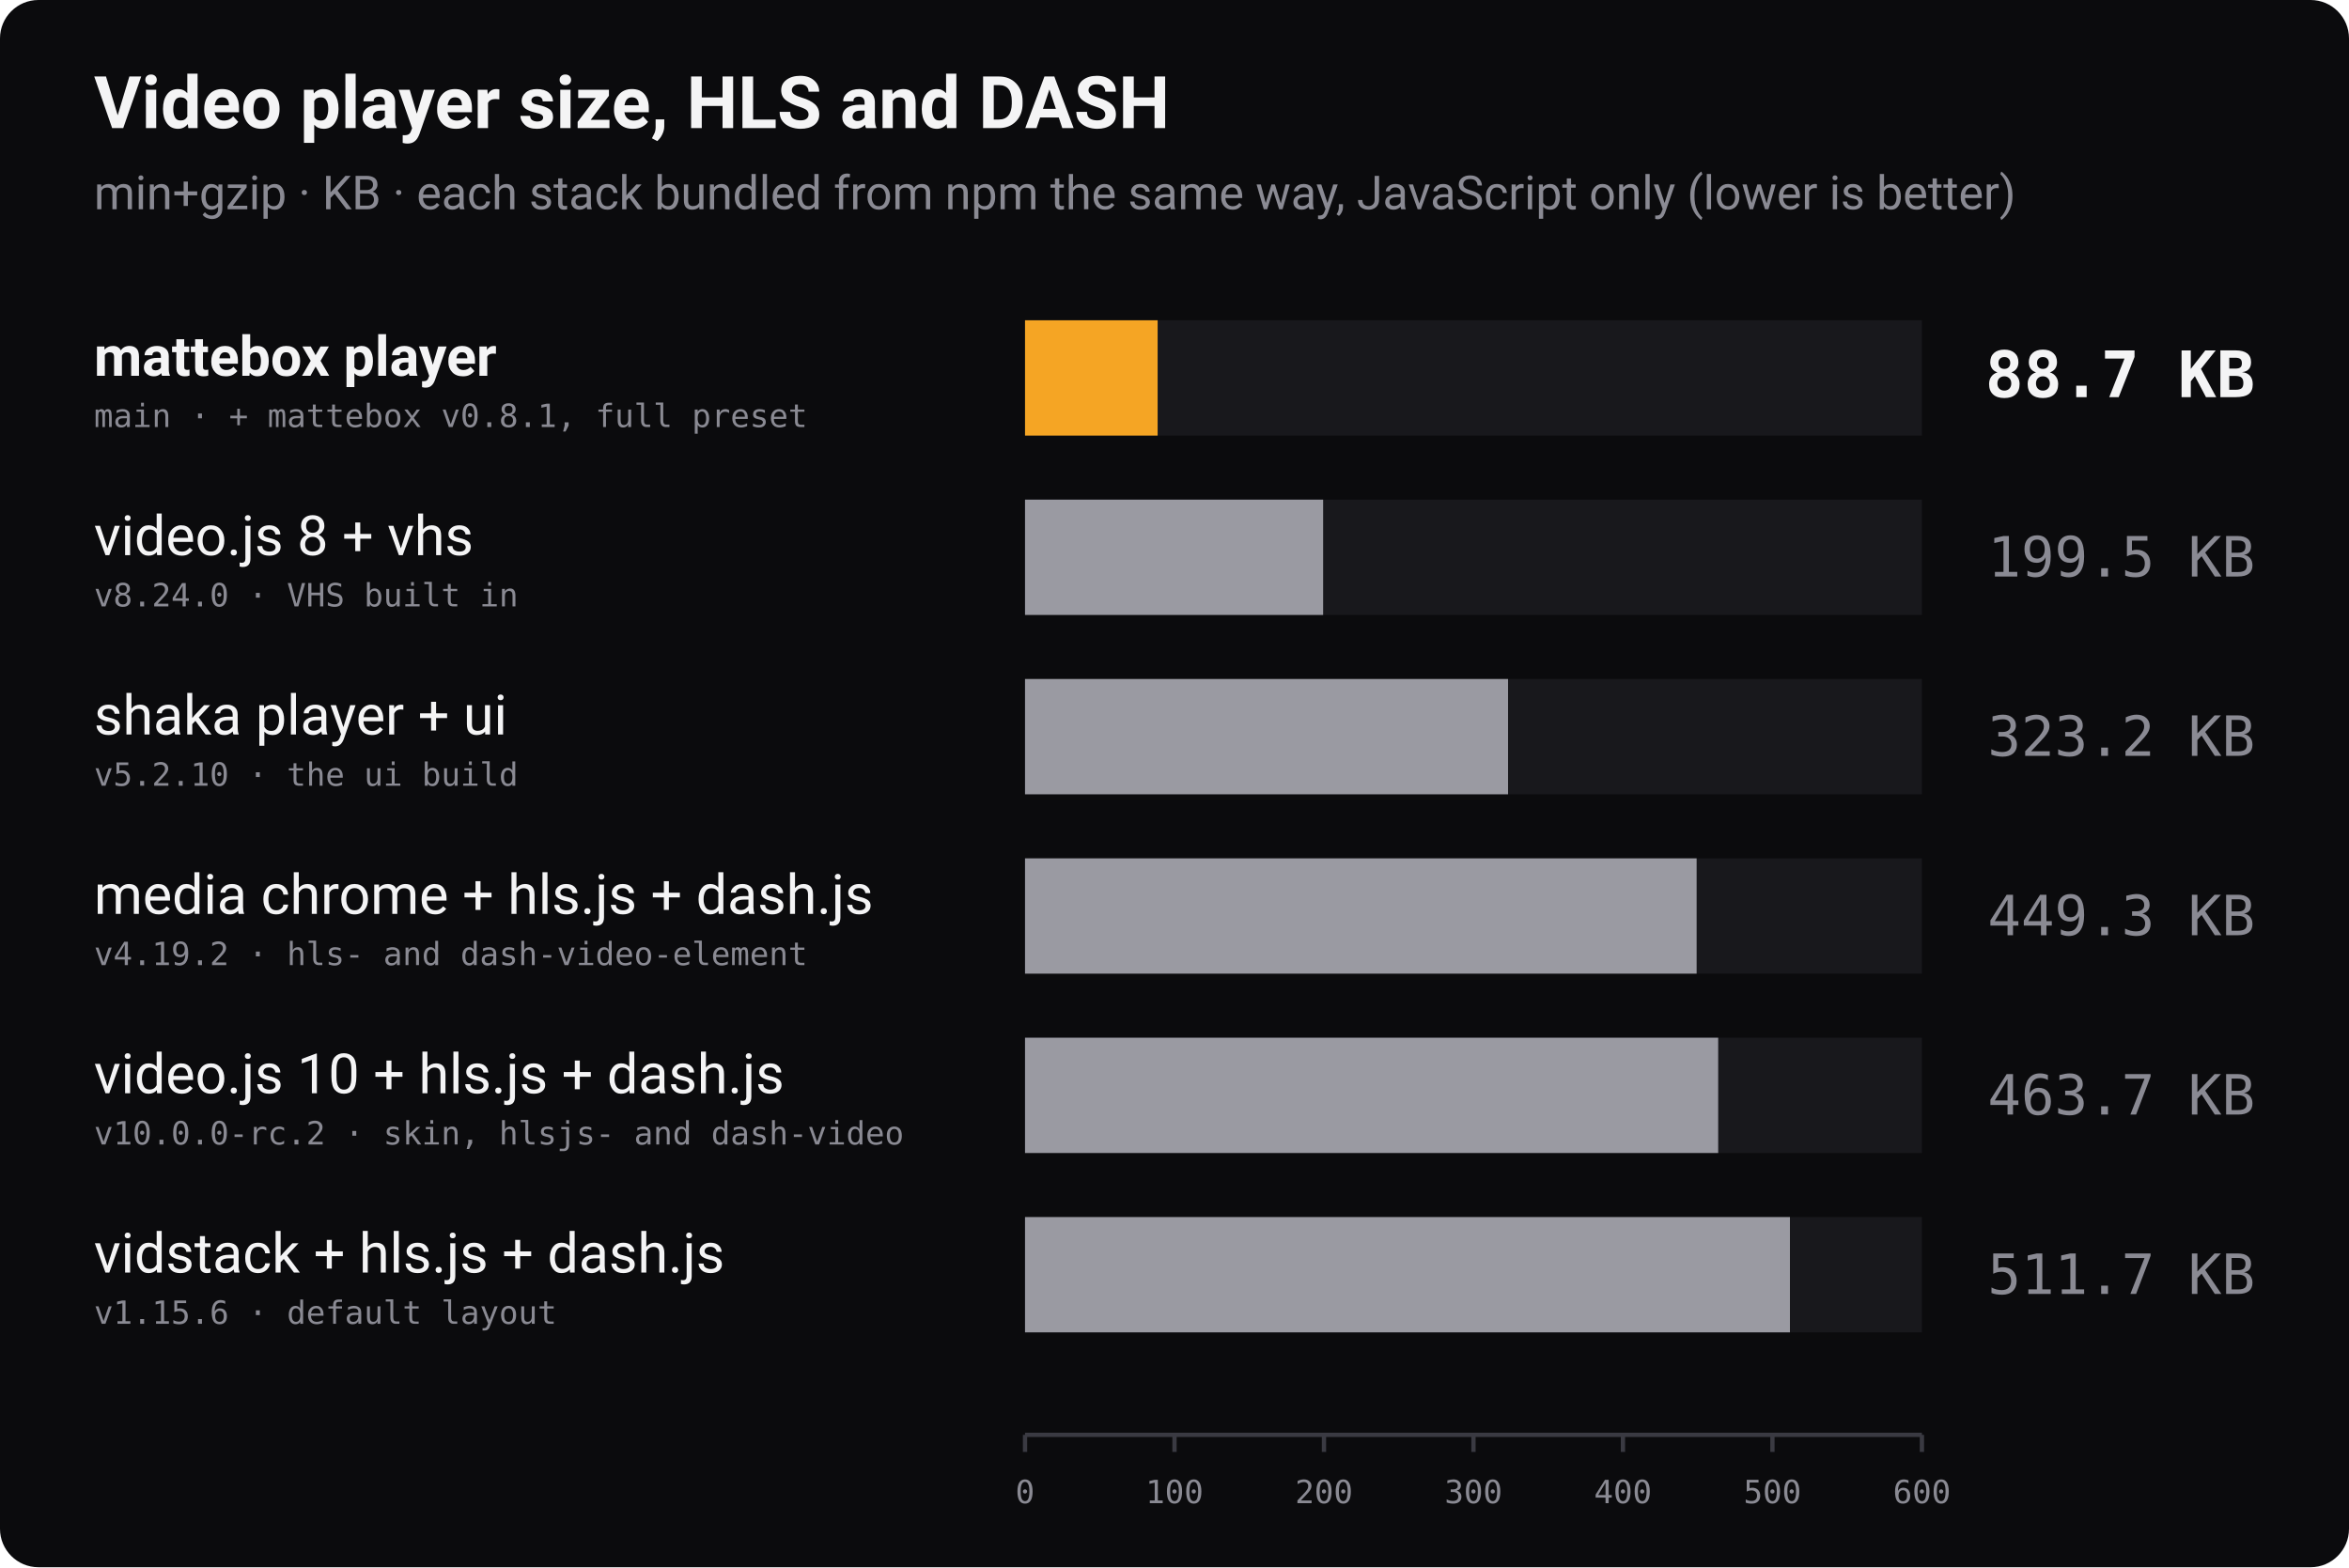
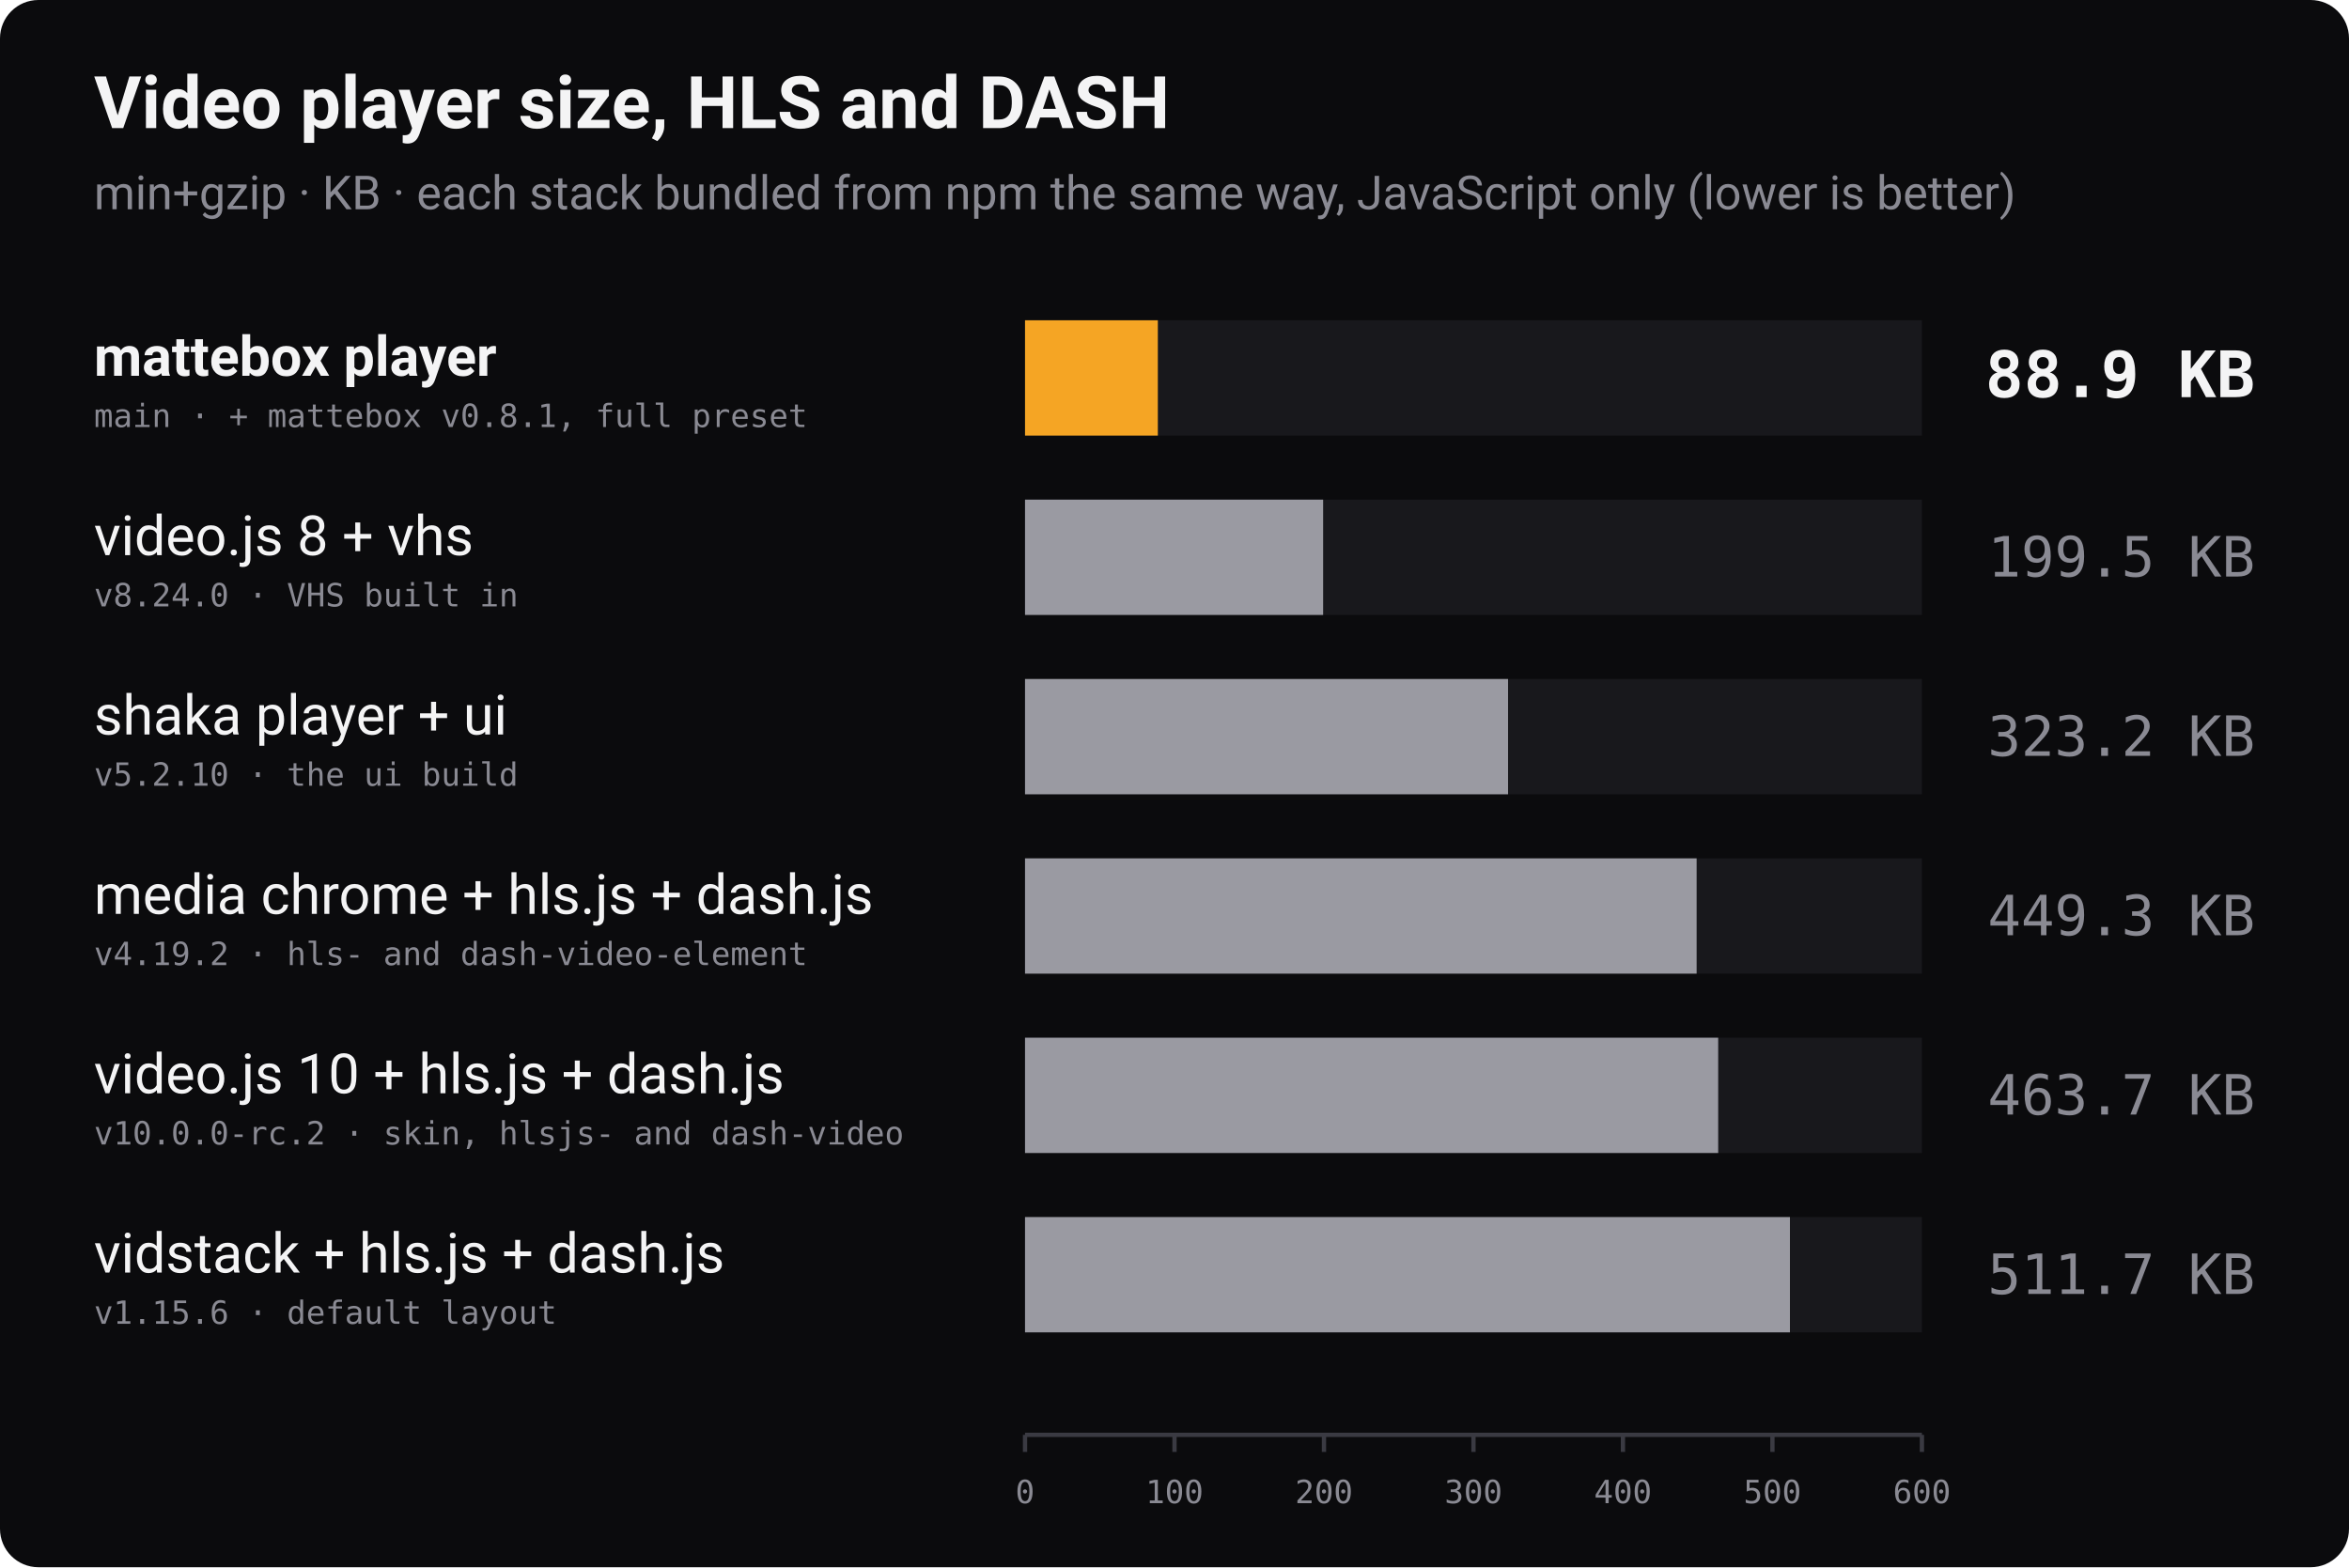
<svg xmlns="http://www.w3.org/2000/svg" width="1100" height="734" viewBox="0 0 1100 734" role="img" aria-label="Bundle size of video players with HLS and DASH playback, min+gzip, lower is better">
  <rect width="1100" height="734" rx="18" fill="#0b0b0d" />
  <text x="44" y="60" font-family="-apple-system, 'Segoe UI', Roboto, Helvetica, Arial, sans-serif" font-size="34" font-weight="700" fill="#f4f4f5">Video player size, HLS and DASH</text>
  <text x="44" y="98" font-family="-apple-system, 'Segoe UI', Roboto, Helvetica, Arial, sans-serif" font-size="22" fill="#8a8a93">min+gzip · KB · each stack bundled from npm the same way, JavaScript only (lower is better)</text>
  <text x="44" y="176" font-family="-apple-system, 'Segoe UI', Roboto, Helvetica, Arial, sans-serif" font-size="26" font-weight="700" fill="#f4f4f5">mattebox player</text>
  <text x="44" y="200" font-family="ui-monospace, 'SF Mono', Menlo, Consolas, monospace" font-size="15" fill="#8a8a93">main · + mattebox v0.8.1, full preset</text>
  <rect x="480" y="150" width="420" height="54" fill="#18181c" />
-   <rect x="480" y="150" width="62.1" height="54" fill="#f5a524" />
-   <text x="1056" y="186" text-anchor="end" font-family="ui-monospace, 'SF Mono', Menlo, Consolas, monospace" font-size="30" font-weight="700" fill="#f4f4f5">88.7 KB</text>
+   <rect x="480" y="150" width="62.2" height="54" fill="#f5a524" />
+   <text x="1056" y="186" text-anchor="end" font-family="ui-monospace, 'SF Mono', Menlo, Consolas, monospace" font-size="30" font-weight="700" fill="#f4f4f5">88.9 KB</text>
  <text x="44" y="260" font-family="-apple-system, 'Segoe UI', Roboto, Helvetica, Arial, sans-serif" font-size="26" font-weight="400" fill="#f4f4f5">video.js 8 + vhs</text>
  <text x="44" y="284" font-family="ui-monospace, 'SF Mono', Menlo, Consolas, monospace" font-size="15" fill="#8a8a93">v8.24.0 · VHS built in</text>
  <rect x="480" y="234" width="420" height="54" fill="#18181c" />
  <rect x="480" y="234" width="139.6" height="54" fill="#9a9aa2" />
  <text x="1056" y="270" text-anchor="end" font-family="ui-monospace, 'SF Mono', Menlo, Consolas, monospace" font-size="26" font-weight="400" fill="#8a8a93">199.5 KB</text>
  <text x="44" y="344" font-family="-apple-system, 'Segoe UI', Roboto, Helvetica, Arial, sans-serif" font-size="26" font-weight="400" fill="#f4f4f5">shaka player + ui</text>
  <text x="44" y="368" font-family="ui-monospace, 'SF Mono', Menlo, Consolas, monospace" font-size="15" fill="#8a8a93">v5.2.10 · the ui build</text>
  <rect x="480" y="318" width="420" height="54" fill="#18181c" />
  <rect x="480" y="318" width="226.2" height="54" fill="#9a9aa2" />
  <text x="1056" y="354" text-anchor="end" font-family="ui-monospace, 'SF Mono', Menlo, Consolas, monospace" font-size="26" font-weight="400" fill="#8a8a93">323.2 KB</text>
  <text x="44" y="428" font-family="-apple-system, 'Segoe UI', Roboto, Helvetica, Arial, sans-serif" font-size="26" font-weight="400" fill="#f4f4f5">media chrome + hls.js + dash.js</text>
  <text x="44" y="452" font-family="ui-monospace, 'SF Mono', Menlo, Consolas, monospace" font-size="15" fill="#8a8a93">v4.19.2 · hls- and dash-video-element</text>
  <rect x="480" y="402" width="420" height="54" fill="#18181c" />
  <rect x="480" y="402" width="314.5" height="54" fill="#9a9aa2" />
  <text x="1056" y="438" text-anchor="end" font-family="ui-monospace, 'SF Mono', Menlo, Consolas, monospace" font-size="26" font-weight="400" fill="#8a8a93">449.3 KB</text>
  <text x="44" y="512" font-family="-apple-system, 'Segoe UI', Roboto, Helvetica, Arial, sans-serif" font-size="26" font-weight="400" fill="#f4f4f5">video.js 10 + hls.js + dash.js</text>
  <text x="44" y="536" font-family="ui-monospace, 'SF Mono', Menlo, Consolas, monospace" font-size="15" fill="#8a8a93">v10.0.0-rc.2 · skin, hlsjs- and dash-video</text>
  <rect x="480" y="486" width="420" height="54" fill="#18181c" />
  <rect x="480" y="486" width="324.6" height="54" fill="#9a9aa2" />
  <text x="1056" y="522" text-anchor="end" font-family="ui-monospace, 'SF Mono', Menlo, Consolas, monospace" font-size="26" font-weight="400" fill="#8a8a93">463.7 KB</text>
  <text x="44" y="596" font-family="-apple-system, 'Segoe UI', Roboto, Helvetica, Arial, sans-serif" font-size="26" font-weight="400" fill="#f4f4f5">vidstack + hls.js + dash.js</text>
  <text x="44" y="620" font-family="ui-monospace, 'SF Mono', Menlo, Consolas, monospace" font-size="15" fill="#8a8a93">v1.15.6 · default layout</text>
  <rect x="480" y="570" width="420" height="54" fill="#18181c" />
  <rect x="480" y="570" width="358.2" height="54" fill="#9a9aa2" />
  <text x="1056" y="606" text-anchor="end" font-family="ui-monospace, 'SF Mono', Menlo, Consolas, monospace" font-size="26" font-weight="400" fill="#8a8a93">511.7 KB</text>
  <line x1="480" y1="672" x2="900" y2="672" stroke="#3a3a42" stroke-width="2" />
  <line x1="480.0" y1="672" x2="480.0" y2="680" stroke="#3a3a42" stroke-width="2" />
  <text x="480.0" y="704" text-anchor="middle" font-family="ui-monospace, 'SF Mono', Menlo, Consolas, monospace" font-size="15" fill="#8a8a93">0</text>
  <line x1="550.0" y1="672" x2="550.0" y2="680" stroke="#3a3a42" stroke-width="2" />
  <text x="550.0" y="704" text-anchor="middle" font-family="ui-monospace, 'SF Mono', Menlo, Consolas, monospace" font-size="15" fill="#8a8a93">100</text>
  <line x1="620.0" y1="672" x2="620.0" y2="680" stroke="#3a3a42" stroke-width="2" />
  <text x="620.0" y="704" text-anchor="middle" font-family="ui-monospace, 'SF Mono', Menlo, Consolas, monospace" font-size="15" fill="#8a8a93">200</text>
  <line x1="690.0" y1="672" x2="690.0" y2="680" stroke="#3a3a42" stroke-width="2" />
  <text x="690.0" y="704" text-anchor="middle" font-family="ui-monospace, 'SF Mono', Menlo, Consolas, monospace" font-size="15" fill="#8a8a93">300</text>
  <line x1="760.0" y1="672" x2="760.0" y2="680" stroke="#3a3a42" stroke-width="2" />
  <text x="760.0" y="704" text-anchor="middle" font-family="ui-monospace, 'SF Mono', Menlo, Consolas, monospace" font-size="15" fill="#8a8a93">400</text>
  <line x1="830.0" y1="672" x2="830.0" y2="680" stroke="#3a3a42" stroke-width="2" />
  <text x="830.0" y="704" text-anchor="middle" font-family="ui-monospace, 'SF Mono', Menlo, Consolas, monospace" font-size="15" fill="#8a8a93">500</text>
  <line x1="900.0" y1="672" x2="900.0" y2="680" stroke="#3a3a42" stroke-width="2" />
  <text x="900.0" y="704" text-anchor="middle" font-family="ui-monospace, 'SF Mono', Menlo, Consolas, monospace" font-size="15" fill="#8a8a93">600</text>
</svg>
